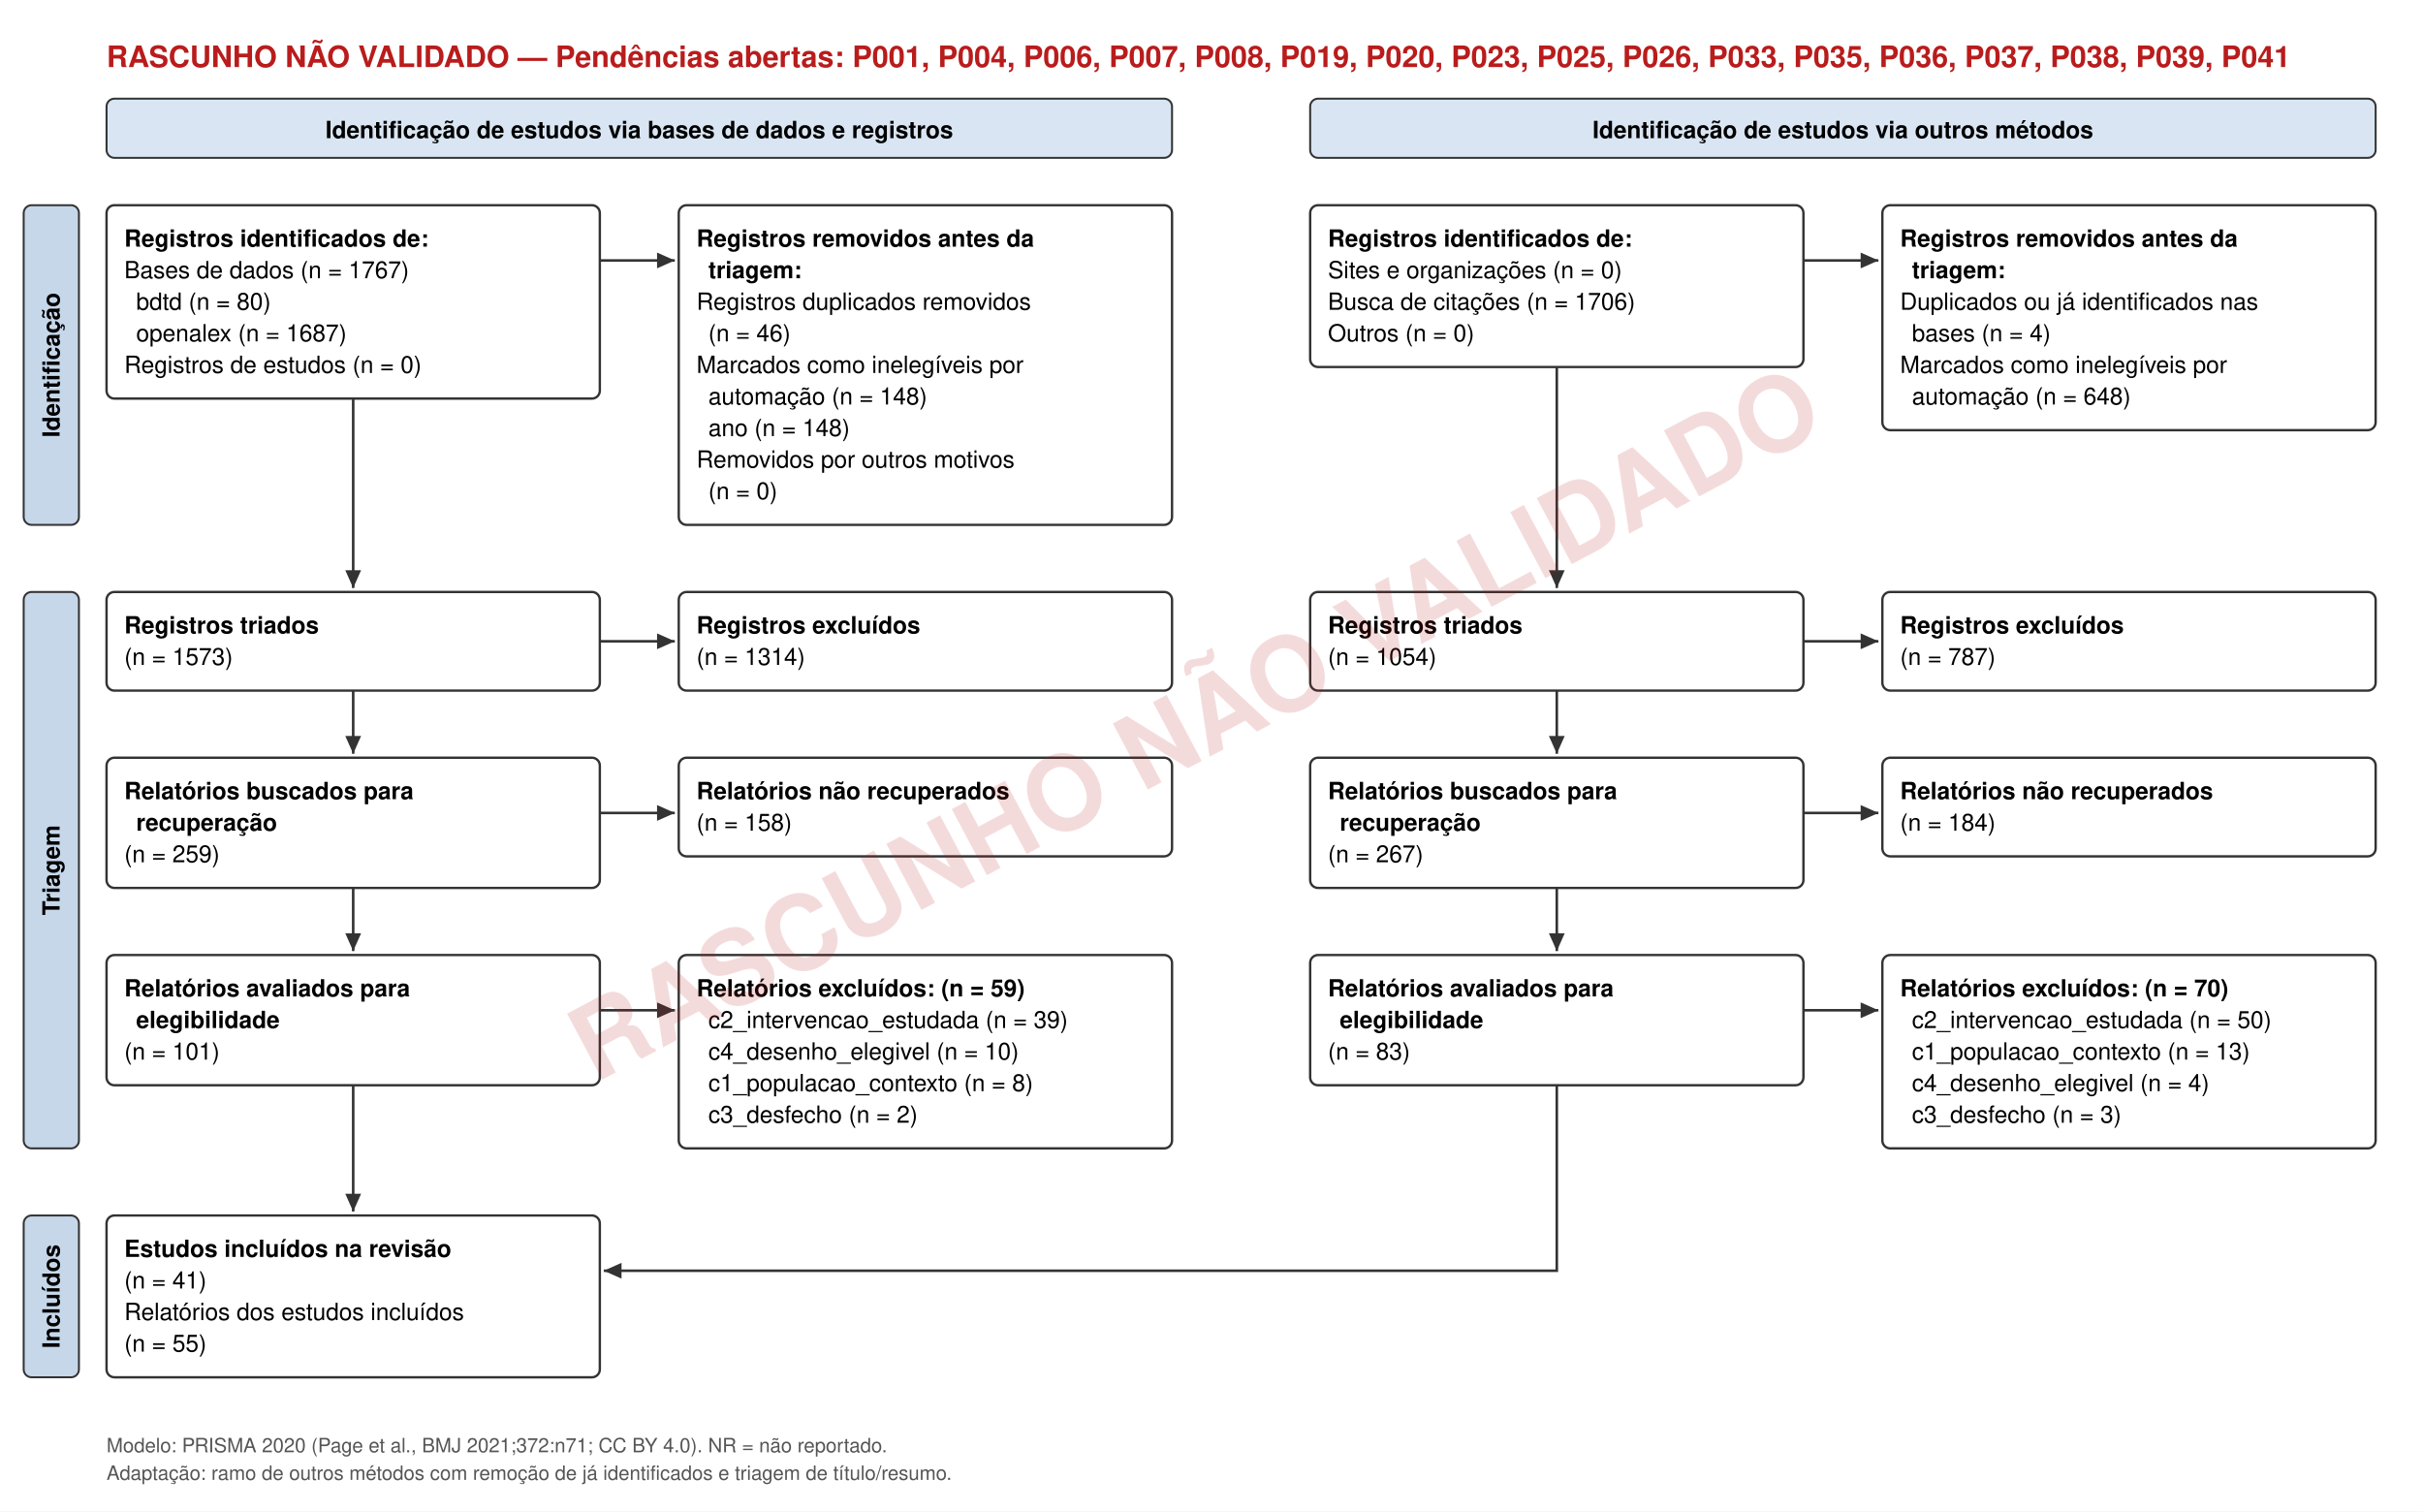
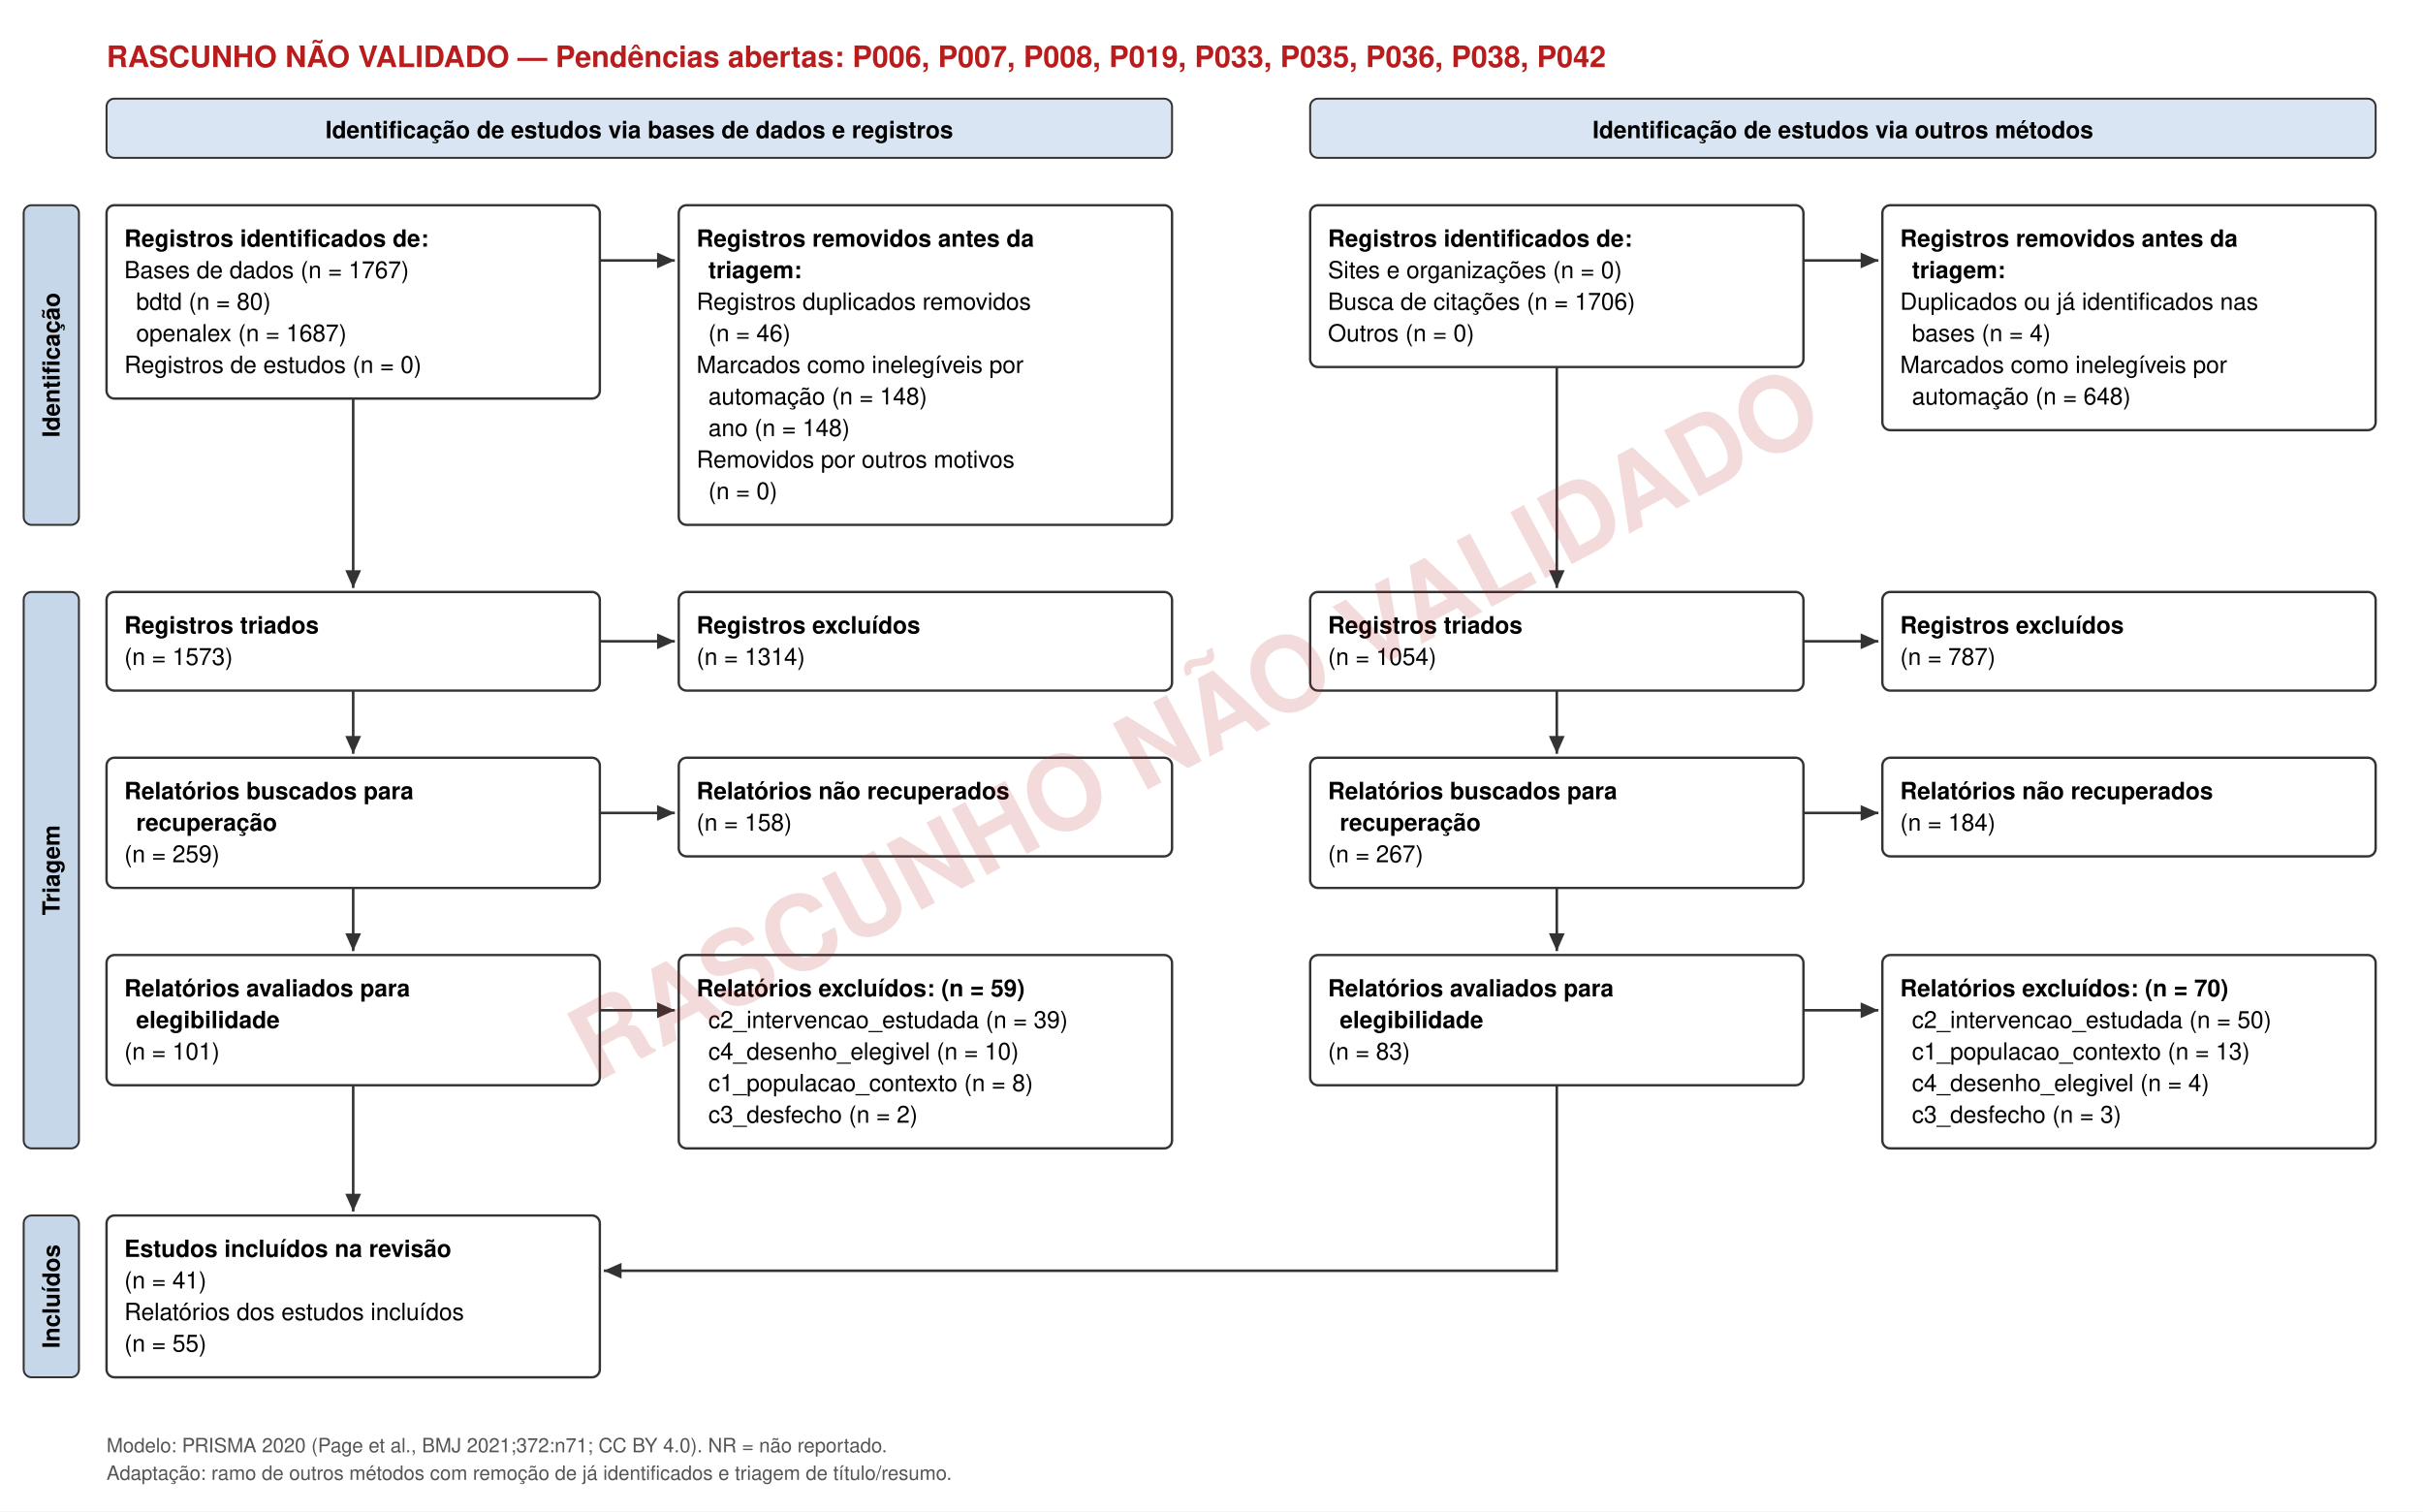
<svg xmlns="http://www.w3.org/2000/svg" width="1228" height="766" viewBox="0 0 1228 766" font-family="Helvetica, Arial, sans-serif" font-size="12">
  <rect x="0" y="0" width="1228" height="766" fill="#ffffff" />
-   <text x="54" y="34" font-size="15" font-weight="bold" fill="#b91c1c">RASCUNHO NÃO VALIDADO — Pendências abertas: P001, P004, P006, P007, P008, P019, P020, P023, P025, P026, P033, P035, P036, P037, P038, P039, P041</text>
+   <text x="54" y="34" font-size="15" font-weight="bold" fill="#b91c1c">RASCUNHO NÃO VALIDADO — Pendências abertas: P006, P007, P008, P019, P033, P035, P036, P038, P042</text>
  <rect x="54" y="50" width="540" height="30" rx="4" fill="#d9e5f2" stroke="#333" />
  <text x="324.0" y="70" text-anchor="middle" font-weight="bold">Identificação de estudos via bases de dados e registros</text>
  <rect x="664" y="50" width="540" height="30" rx="4" fill="#d9e5f2" stroke="#333" />
  <text x="934.0" y="70" text-anchor="middle" font-weight="bold">Identificação de estudos via outros métodos</text>
  <rect x="12" y="104" width="28" height="162" rx="4" fill="#c7d7ea" stroke="#333" />
  <text x="26" y="185.0" text-anchor="middle" font-weight="bold" transform="rotate(-90 26 185.0)" dominant-baseline="middle">Identificação</text>
  <rect x="12" y="300" width="28" height="282" rx="4" fill="#c7d7ea" stroke="#333" />
  <text x="26" y="441.0" text-anchor="middle" font-weight="bold" transform="rotate(-90 26 441.0)" dominant-baseline="middle">Triagem</text>
  <rect x="12" y="616" width="28" height="82" rx="4" fill="#c7d7ea" stroke="#333" />
  <text x="26" y="657.0" text-anchor="middle" font-weight="bold" transform="rotate(-90 26 657.0)" dominant-baseline="middle">Incluídos</text>
  <rect x="54" y="104" width="250" height="98" rx="4" fill="#ffffff" stroke="#333" stroke-width="1.2" />
  <text x="63" y="125" font-weight="bold">Registros identificados de:</text>
  <text x="63" y="141">Bases de dados (n = 1767)</text>
  <text x="69" y="157">bdtd (n = 80)</text>
  <text x="69" y="173">openalex (n = 1687)</text>
  <text x="63" y="189">Registros de estudos (n = 0)</text>
  <rect x="344" y="104" width="250" height="162" rx="4" fill="#ffffff" stroke="#333" stroke-width="1.2" />
  <text x="353" y="125" font-weight="bold">Registros removidos antes da</text>
  <text x="359" y="141" font-weight="bold">triagem:</text>
  <text x="353" y="157">Registros duplicados removidos</text>
  <text x="359" y="173">(n = 46)</text>
  <text x="353" y="189">Marcados como inelegíveis por</text>
  <text x="359" y="205">automação (n = 148)</text>
  <text x="359" y="221">ano (n = 148)</text>
  <text x="353" y="237">Removidos por outros motivos</text>
  <text x="359" y="253">(n = 0)</text>
  <rect x="664" y="104" width="250" height="82" rx="4" fill="#ffffff" stroke="#333" stroke-width="1.2" />
  <text x="673" y="125" font-weight="bold">Registros identificados de:</text>
  <text x="673" y="141">Sites e organizações (n = 0)</text>
  <text x="673" y="157">Busca de citações (n = 1706)</text>
  <text x="673" y="173">Outros (n = 0)</text>
  <rect x="954" y="104" width="250" height="114" rx="4" fill="#ffffff" stroke="#333" stroke-width="1.2" />
  <text x="963" y="125" font-weight="bold">Registros removidos antes da</text>
  <text x="969" y="141" font-weight="bold">triagem:</text>
  <text x="963" y="157">Duplicados ou já identificados nas</text>
  <text x="969" y="173">bases (n = 4)</text>
  <text x="963" y="189">Marcados como inelegíveis por</text>
  <text x="969" y="205">automação (n = 648)</text>
  <rect x="54" y="300" width="250" height="50" rx="4" fill="#ffffff" stroke="#333" stroke-width="1.2" />
  <text x="63" y="321" font-weight="bold">Registros triados</text>
  <text x="63" y="337">(n = 1573)</text>
  <rect x="344" y="300" width="250" height="50" rx="4" fill="#ffffff" stroke="#333" stroke-width="1.2" />
  <text x="353" y="321" font-weight="bold">Registros excluídos</text>
  <text x="353" y="337">(n = 1314)</text>
  <rect x="664" y="300" width="250" height="50" rx="4" fill="#ffffff" stroke="#333" stroke-width="1.2" />
  <text x="673" y="321" font-weight="bold">Registros triados</text>
  <text x="673" y="337">(n = 1054)</text>
  <rect x="954" y="300" width="250" height="50" rx="4" fill="#ffffff" stroke="#333" stroke-width="1.2" />
  <text x="963" y="321" font-weight="bold">Registros excluídos</text>
  <text x="963" y="337">(n = 787)</text>
  <rect x="54" y="384" width="250" height="66" rx="4" fill="#ffffff" stroke="#333" stroke-width="1.2" />
  <text x="63" y="405" font-weight="bold">Relatórios buscados para</text>
  <text x="69" y="421" font-weight="bold">recuperação</text>
  <text x="63" y="437">(n = 259)</text>
  <rect x="344" y="384" width="250" height="50" rx="4" fill="#ffffff" stroke="#333" stroke-width="1.2" />
  <text x="353" y="405" font-weight="bold">Relatórios não recuperados</text>
  <text x="353" y="421">(n = 158)</text>
  <rect x="664" y="384" width="250" height="66" rx="4" fill="#ffffff" stroke="#333" stroke-width="1.2" />
  <text x="673" y="405" font-weight="bold">Relatórios buscados para</text>
  <text x="679" y="421" font-weight="bold">recuperação</text>
  <text x="673" y="437">(n = 267)</text>
  <rect x="954" y="384" width="250" height="50" rx="4" fill="#ffffff" stroke="#333" stroke-width="1.2" />
  <text x="963" y="405" font-weight="bold">Relatórios não recuperados</text>
  <text x="963" y="421">(n = 184)</text>
  <rect x="54" y="484" width="250" height="66" rx="4" fill="#ffffff" stroke="#333" stroke-width="1.2" />
  <text x="63" y="505" font-weight="bold">Relatórios avaliados para</text>
  <text x="69" y="521" font-weight="bold">elegibilidade</text>
  <text x="63" y="537">(n = 101)</text>
  <rect x="344" y="484" width="250" height="98" rx="4" fill="#ffffff" stroke="#333" stroke-width="1.2" />
  <text x="353" y="505" font-weight="bold">Relatórios excluídos: (n = 59)</text>
  <text x="359" y="521">c2_intervencao_estudada (n = 39)</text>
  <text x="359" y="537">c4_desenho_elegivel (n = 10)</text>
  <text x="359" y="553">c1_populacao_contexto (n = 8)</text>
  <text x="359" y="569">c3_desfecho (n = 2)</text>
  <rect x="664" y="484" width="250" height="66" rx="4" fill="#ffffff" stroke="#333" stroke-width="1.2" />
  <text x="673" y="505" font-weight="bold">Relatórios avaliados para</text>
  <text x="679" y="521" font-weight="bold">elegibilidade</text>
  <text x="673" y="537">(n = 83)</text>
  <rect x="954" y="484" width="250" height="98" rx="4" fill="#ffffff" stroke="#333" stroke-width="1.2" />
  <text x="963" y="505" font-weight="bold">Relatórios excluídos: (n = 70)</text>
  <text x="969" y="521">c2_intervencao_estudada (n = 50)</text>
  <text x="969" y="537">c1_populacao_contexto (n = 13)</text>
  <text x="969" y="553">c4_desenho_elegivel (n = 4)</text>
  <text x="969" y="569">c3_desfecho (n = 3)</text>
  <rect x="54" y="616" width="250" height="82" rx="4" fill="#ffffff" stroke="#333" stroke-width="1.2" />
  <text x="63" y="637" font-weight="bold">Estudos incluídos na revisão</text>
  <text x="63" y="653">(n = 41)</text>
  <text x="63" y="669">Relatórios dos estudos incluídos</text>
  <text x="63" y="685">(n = 55)</text>
  <line x1="179.0" y1="202" x2="179.0" y2="298" stroke="#333" stroke-width="1.3" />
  <path d="M179.0,298.0 L175.0,289.0 L183.0,289.0 z" fill="#333" />
  <line x1="179.0" y1="350" x2="179.0" y2="382" stroke="#333" stroke-width="1.3" />
  <path d="M179.0,382.0 L175.0,373.0 L183.0,373.0 z" fill="#333" />
  <line x1="179.0" y1="450" x2="179.0" y2="482" stroke="#333" stroke-width="1.3" />
  <path d="M179.0,482.0 L175.0,473.0 L183.0,473.0 z" fill="#333" />
  <line x1="179.0" y1="550" x2="179.0" y2="614" stroke="#333" stroke-width="1.3" />
  <path d="M179.0,614.0 L175.0,605.0 L183.0,605.0 z" fill="#333" />
  <line x1="304" y1="132" x2="342" y2="132" stroke="#333" stroke-width="1.3" />
  <path d="M342.0,132.0 L333.0,136.0 L333.0,128.0 z" fill="#333" />
  <line x1="304" y1="325.0" x2="342" y2="325.0" stroke="#333" stroke-width="1.3" />
  <path d="M342.0,325.0 L333.0,329.0 L333.0,321.0 z" fill="#333" />
  <line x1="304" y1="412" x2="342" y2="412" stroke="#333" stroke-width="1.3" />
  <path d="M342.0,412.0 L333.0,416.0 L333.0,408.0 z" fill="#333" />
  <line x1="304" y1="512" x2="342" y2="512" stroke="#333" stroke-width="1.3" />
  <path d="M342.0,512.0 L333.0,516.0 L333.0,508.0 z" fill="#333" />
  <line x1="914" y1="132" x2="952" y2="132" stroke="#333" stroke-width="1.3" />
  <path d="M952.0,132.0 L943.0,136.0 L943.0,128.0 z" fill="#333" />
  <line x1="789.0" y1="186" x2="789.0" y2="298" stroke="#333" stroke-width="1.3" />
  <path d="M789.0,298.0 L785.0,289.0 L793.0,289.0 z" fill="#333" />
  <line x1="789.0" y1="350" x2="789.0" y2="382" stroke="#333" stroke-width="1.3" />
  <path d="M789.0,382.0 L785.0,373.0 L793.0,373.0 z" fill="#333" />
  <line x1="914" y1="325.0" x2="952" y2="325.0" stroke="#333" stroke-width="1.3" />
  <path d="M952.0,325.0 L943.0,329.0 L943.0,321.0 z" fill="#333" />
  <line x1="789.0" y1="450" x2="789.0" y2="482" stroke="#333" stroke-width="1.3" />
  <path d="M789.0,482.0 L785.0,473.0 L793.0,473.0 z" fill="#333" />
  <line x1="914" y1="412" x2="952" y2="412" stroke="#333" stroke-width="1.3" />
  <path d="M952.0,412.0 L943.0,416.0 L943.0,408.0 z" fill="#333" />
  <line x1="914" y1="512" x2="952" y2="512" stroke="#333" stroke-width="1.3" />
  <path d="M952.0,512.0 L943.0,516.0 L943.0,508.0 z" fill="#333" />
  <polyline points="789.0,550 789.0,644 306,644" fill="none" stroke="#333" stroke-width="1.3" />
  <path d="M306.0,644.0 L315.0,640.0 L315.0,648.0 z" fill="#333" />
  <text x="54" y="736" font-size="10" fill="#555">Modelo: PRISMA 2020 (Page et al., BMJ 2021;372:n71; CC BY 4.0). NR = não reportado.</text>
  <text x="54" y="750" font-size="10" fill="#555">Adaptação: ramo de outros métodos com remoção de já identificados e triagem de título/resumo.</text>
  <g opacity="0.16">
    <text x="614.0" y="383.0" text-anchor="middle" font-size="52" font-weight="bold" fill="#b91c1c" transform="rotate(-28 614.0 383.0)">RASCUNHO NÃO VALIDADO</text>
  </g>
</svg>
